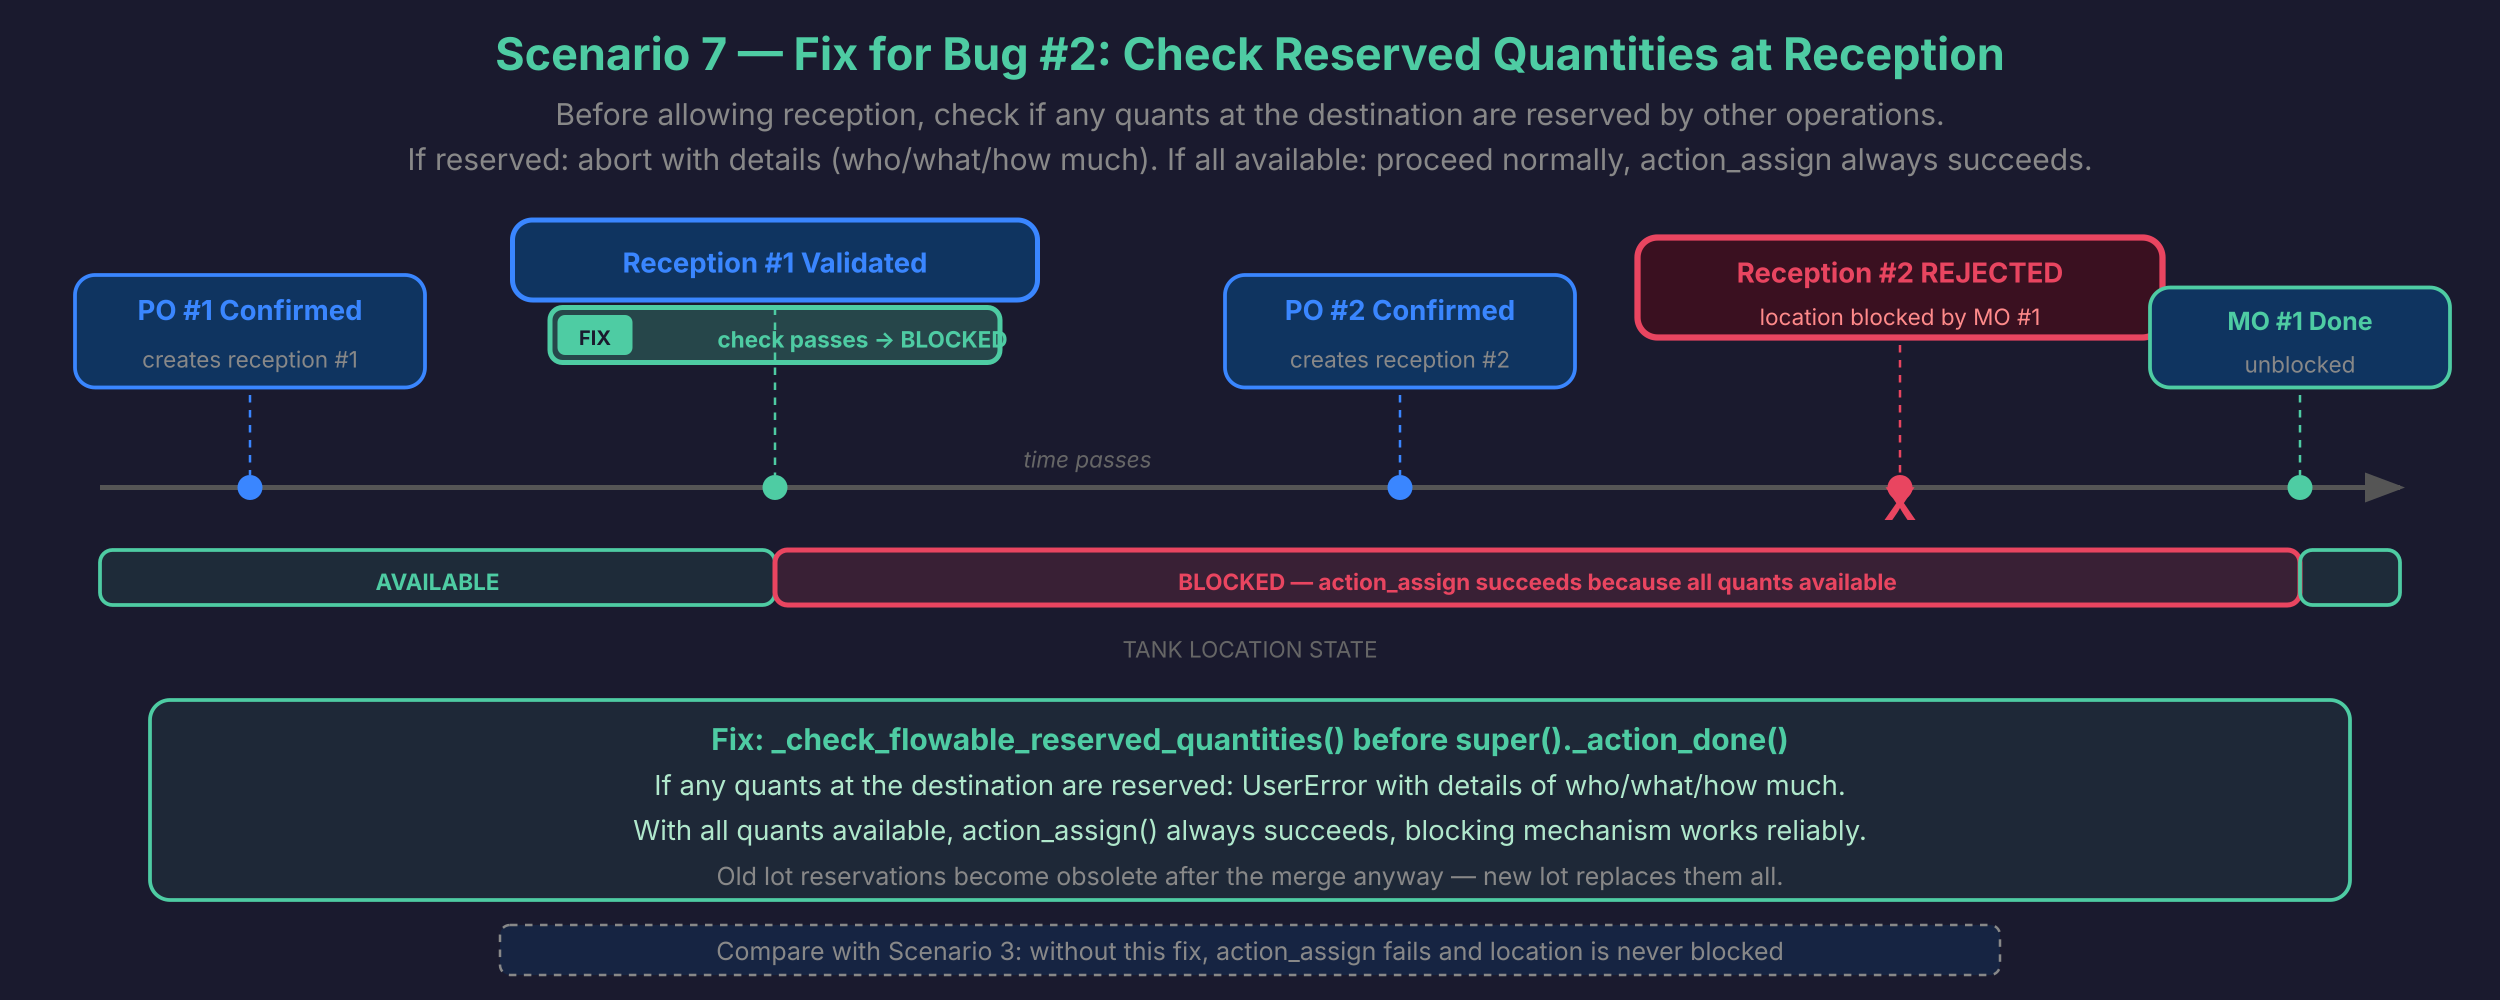
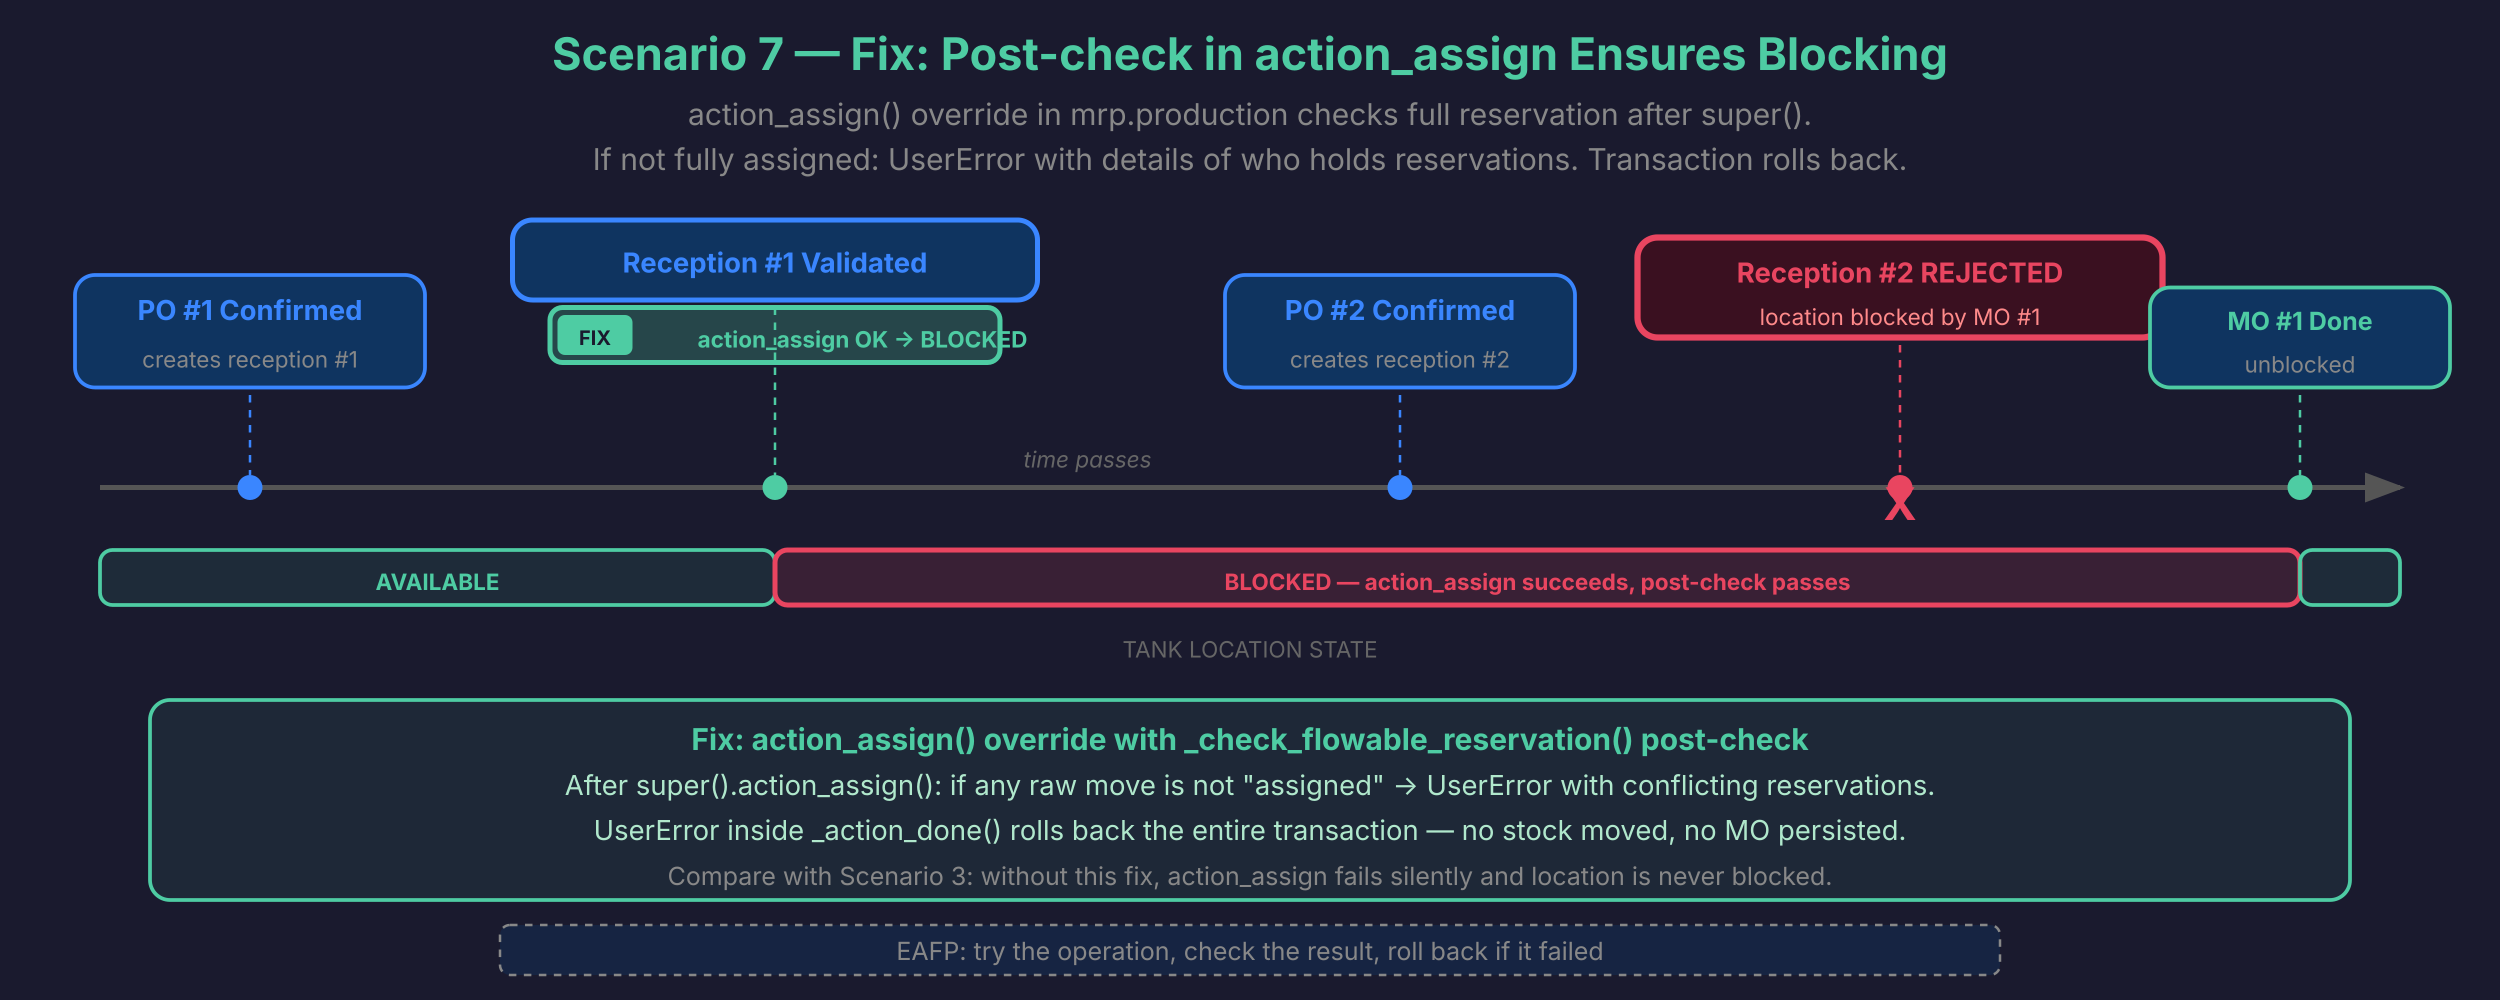
<svg xmlns="http://www.w3.org/2000/svg" width="1000" height="400" viewBox="0 0 1000 400">
  <style>
    text { font-family: -apple-system, BlinkMacSystemFont, 'Segoe UI', sans-serif; }
  </style>
  <defs>
    <marker id="ta" markerWidth="8" markerHeight="6" refX="7" refY="3" orient="auto">
      <polygon points="0 0, 8 3, 0 6" fill="#555" />
    </marker>
  </defs>
  <rect width="1000" height="400" fill="#1a1a2e" />
-   <text x="500" y="28" text-anchor="middle" fill="#4ecca3" font-size="18" font-weight="bold">Scenario 7 — Fix for Bug #2: Check Reserved Quantities at Reception</text>
-   <text x="500" y="50" text-anchor="middle" fill="#888" font-size="12">Before allowing reception, check if any quants at the destination are reserved by other operations.</text>
-   <text x="500" y="68" text-anchor="middle" fill="#888" font-size="12">If reserved: abort with details (who/what/how much). If all available: proceed normally, action_assign always succeeds.</text>
+   <text x="500" y="28" text-anchor="middle" fill="#4ecca3" font-size="18" font-weight="bold">Scenario 7 — Fix: Post-check in action_assign Ensures Blocking</text>
+   <text x="500" y="50" text-anchor="middle" fill="#888" font-size="12">action_assign() override in mrp.production checks full reservation after super().</text>
+   <text x="500" y="68" text-anchor="middle" fill="#888" font-size="12">If not fully assigned: UserError with details of who holds reservations. Transaction rolls back.</text>
  <line x1="40" y1="195" x2="960" y2="195" stroke="#555" stroke-width="2" marker-end="url(#ta)" />
  <circle cx="100" cy="195" r="5" fill="#3a86ff" />
  <circle cx="310" cy="195" r="5" fill="#4ecca3" />
  <circle cx="560" cy="195" r="5" fill="#3a86ff" />
  <circle cx="760" cy="195" r="5" fill="#e94560" />
  <circle cx="920" cy="195" r="5" fill="#4ecca3" />
  <line x1="100" y1="158" x2="100" y2="190" stroke="#3a86ff" stroke-width="1" stroke-dasharray="3,3" />
  <line x1="310" y1="123" x2="310" y2="190" stroke="#4ecca3" stroke-width="1" stroke-dasharray="3,3" />
  <line x1="560" y1="158" x2="560" y2="190" stroke="#3a86ff" stroke-width="1" stroke-dasharray="3,3" />
  <line x1="760" y1="138" x2="760" y2="190" stroke="#e94560" stroke-width="1" stroke-dasharray="3,3" />
  <line x1="920" y1="158" x2="920" y2="190" stroke="#4ecca3" stroke-width="1" stroke-dasharray="3,3" />
  <rect x="30" y="110" width="140" height="45" rx="8" fill="#0f3460" stroke="#3a86ff" stroke-width="1.5" />
  <text x="100" y="128" text-anchor="middle" fill="#3a86ff" font-size="11" font-weight="bold">PO #1 Confirmed</text>
  <text x="100" y="147" text-anchor="middle" fill="#888" font-size="9">creates reception #1</text>
  <rect x="205" y="88" width="210" height="32" rx="8" fill="#0f3460" stroke="#3a86ff" stroke-width="2" />
  <text x="310" y="109" text-anchor="middle" fill="#3a86ff" font-size="11" font-weight="bold">Reception #1 Validated</text>
  <rect x="220" y="123" width="180" height="22" rx="5" fill="#4ecca3" fill-opacity="0.25" stroke="#4ecca3" stroke-width="2" />
  <rect x="223" y="126" width="30" height="16" rx="3" fill="#4ecca3" />
  <text x="238" y="138" text-anchor="middle" fill="#1a1a2e" font-size="8" font-weight="bold">FIX</text>
-   <text x="345" y="139" text-anchor="middle" fill="#4ecca3" font-size="9" font-weight="bold">check passes → BLOCKED</text>
+   <text x="345" y="139" text-anchor="middle" fill="#4ecca3" font-size="9" font-weight="bold">action_assign OK → BLOCKED</text>
  <text x="435" y="187" text-anchor="middle" fill="#666" font-size="9" font-style="italic">time passes</text>
  <rect x="490" y="110" width="140" height="45" rx="8" fill="#0f3460" stroke="#3a86ff" stroke-width="1.5" />
  <text x="560" y="128" text-anchor="middle" fill="#3a86ff" font-size="11" font-weight="bold">PO #2 Confirmed</text>
  <text x="560" y="147" text-anchor="middle" fill="#888" font-size="9">creates reception #2</text>
  <rect x="655" y="95" width="210" height="40" rx="8" fill="#3a1020" stroke="#e94560" stroke-width="2.5" />
  <text x="760" y="113" text-anchor="middle" fill="#e94560" font-size="11" font-weight="bold">Reception #2 REJECTED</text>
  <text x="760" y="130" text-anchor="middle" fill="#ff8a8a" font-size="9">location blocked by MO #1</text>
  <text x="760" y="208" text-anchor="middle" fill="#e94560" font-size="18" font-weight="bold">X</text>
  <rect x="860" y="115" width="120" height="40" rx="8" fill="#0f3460" stroke="#4ecca3" stroke-width="1.5" />
  <text x="920" y="132" text-anchor="middle" fill="#4ecca3" font-size="10" font-weight="bold">MO #1 Done</text>
  <text x="920" y="149" text-anchor="middle" fill="#888" font-size="9">unblocked</text>
  <rect x="40" y="220" width="270" height="22" rx="5" fill="#4ecca3" fill-opacity="0.1" stroke="#4ecca3" stroke-width="1.5" />
  <text x="175" y="236" text-anchor="middle" fill="#4ecca3" font-size="9" font-weight="bold">AVAILABLE</text>
  <rect x="310" y="220" width="610" height="22" rx="5" fill="#e94560" fill-opacity="0.15" stroke="#e94560" stroke-width="2" />
-   <text x="615" y="236" text-anchor="middle" fill="#e94560" font-size="9" font-weight="bold">BLOCKED — action_assign succeeds because all quants available</text>
+   <text x="615" y="236" text-anchor="middle" fill="#e94560" font-size="9" font-weight="bold">BLOCKED — action_assign succeeds, post-check passes</text>
  <rect x="920" y="220" width="40" height="22" rx="5" fill="#4ecca3" fill-opacity="0.1" stroke="#4ecca3" stroke-width="1.5" />
  <text x="500" y="263" text-anchor="middle" fill="#666" font-size="9">TANK LOCATION STATE</text>
  <rect x="60" y="280" width="880" height="80" rx="8" fill="#4ecca3" fill-opacity="0.08" stroke="#4ecca3" stroke-width="1.5" />
-   <text x="500" y="300" text-anchor="middle" fill="#4ecca3" font-size="12" font-weight="bold">Fix: _check_flowable_reserved_quantities() before super()._action_done()</text>
-   <text x="500" y="318" text-anchor="middle" fill="#b0e8cc" font-size="11">If any quants at the destination are reserved: UserError with details of who/what/how much.</text>
-   <text x="500" y="336" text-anchor="middle" fill="#b0e8cc" font-size="11">With all quants available, action_assign() always succeeds, blocking mechanism works reliably.</text>
-   <text x="500" y="354" text-anchor="middle" fill="#888" font-size="10">Old lot reservations become obsolete after the merge anyway — new lot replaces them all.</text>
+   <text x="500" y="300" text-anchor="middle" fill="#4ecca3" font-size="12" font-weight="bold">Fix: action_assign() override with _check_flowable_reservation() post-check</text>
+   <text x="500" y="318" text-anchor="middle" fill="#b0e8cc" font-size="11">After super().action_assign(): if any raw move is not "assigned" → UserError with conflicting reservations.</text>
+   <text x="500" y="336" text-anchor="middle" fill="#b0e8cc" font-size="11">UserError inside _action_done() rolls back the entire transaction — no stock moved, no MO persisted.</text>
+   <text x="500" y="354" text-anchor="middle" fill="#888" font-size="10">Compare with Scenario 3: without this fix, action_assign fails silently and location is never blocked.</text>
  <rect x="200" y="370" width="600" height="20" rx="4" fill="#0f3460" fill-opacity="0.4" stroke="#888" stroke-width="1" stroke-dasharray="3,3" />
-   <text x="500" y="384" text-anchor="middle" fill="#888" font-size="10">Compare with Scenario 3: without this fix, action_assign fails and location is never blocked</text>
+   <text x="500" y="384" text-anchor="middle" fill="#888" font-size="10">EAFP: try the operation, check the result, roll back if it failed</text>
</svg>
